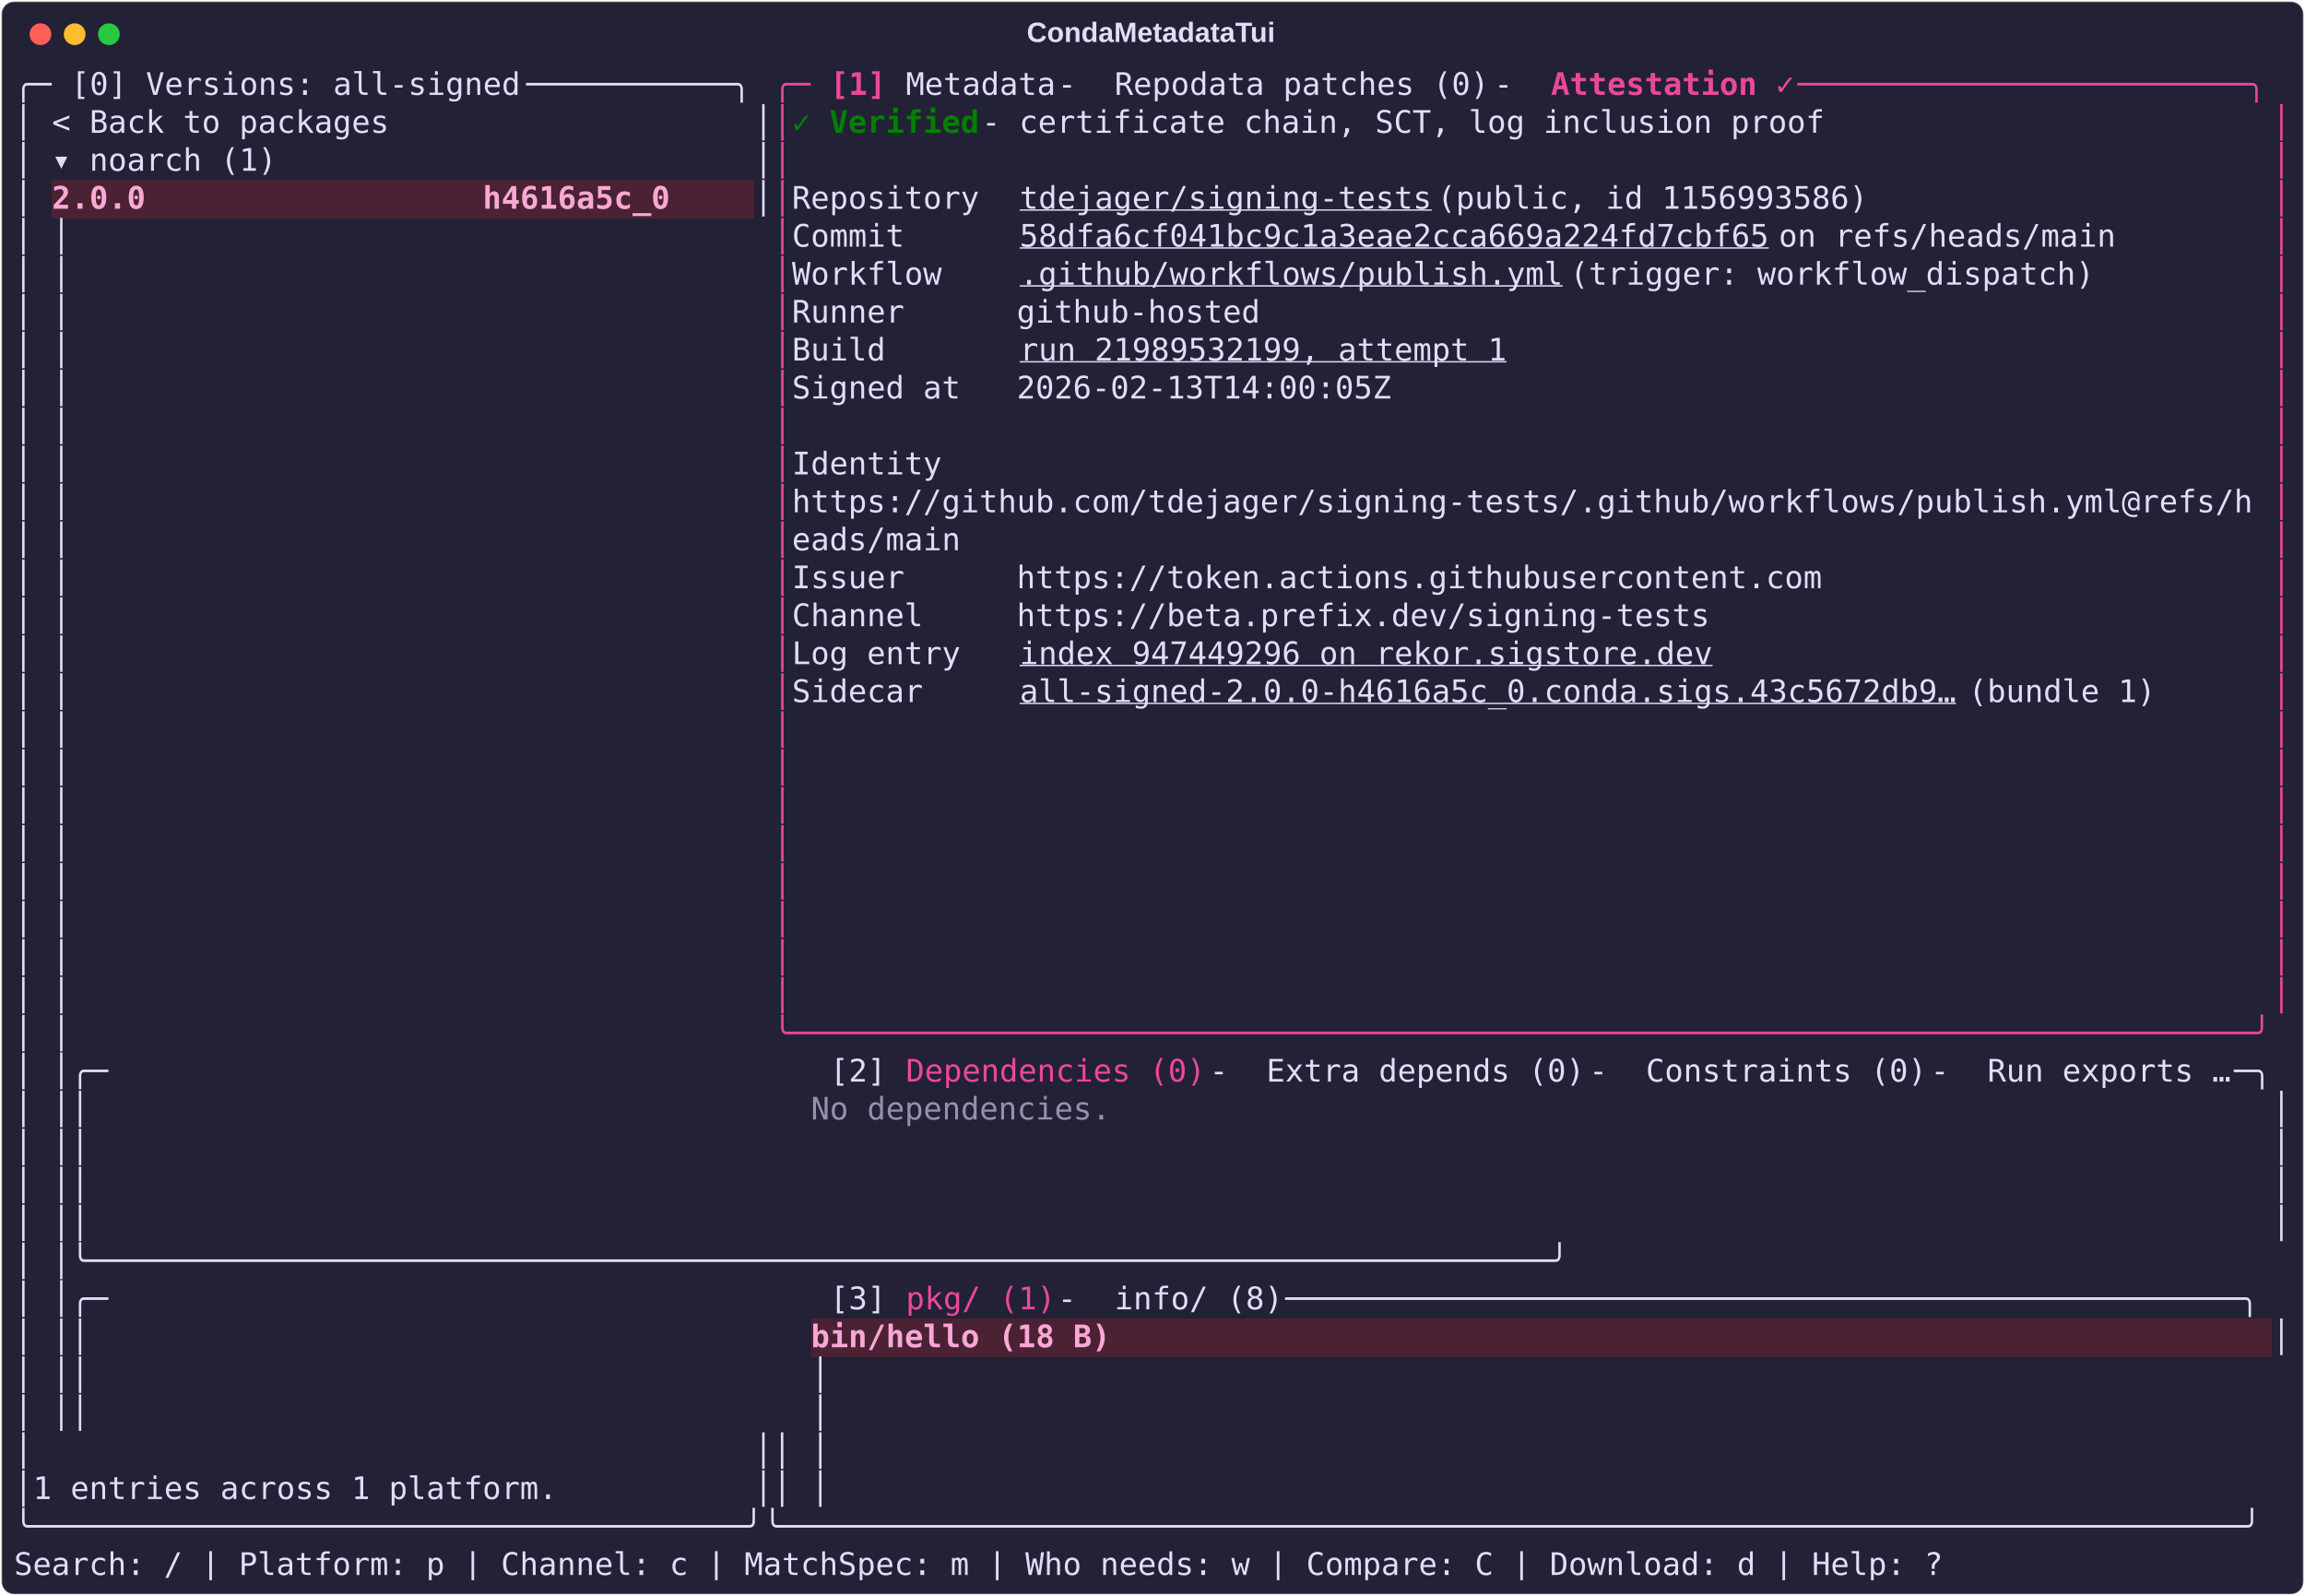
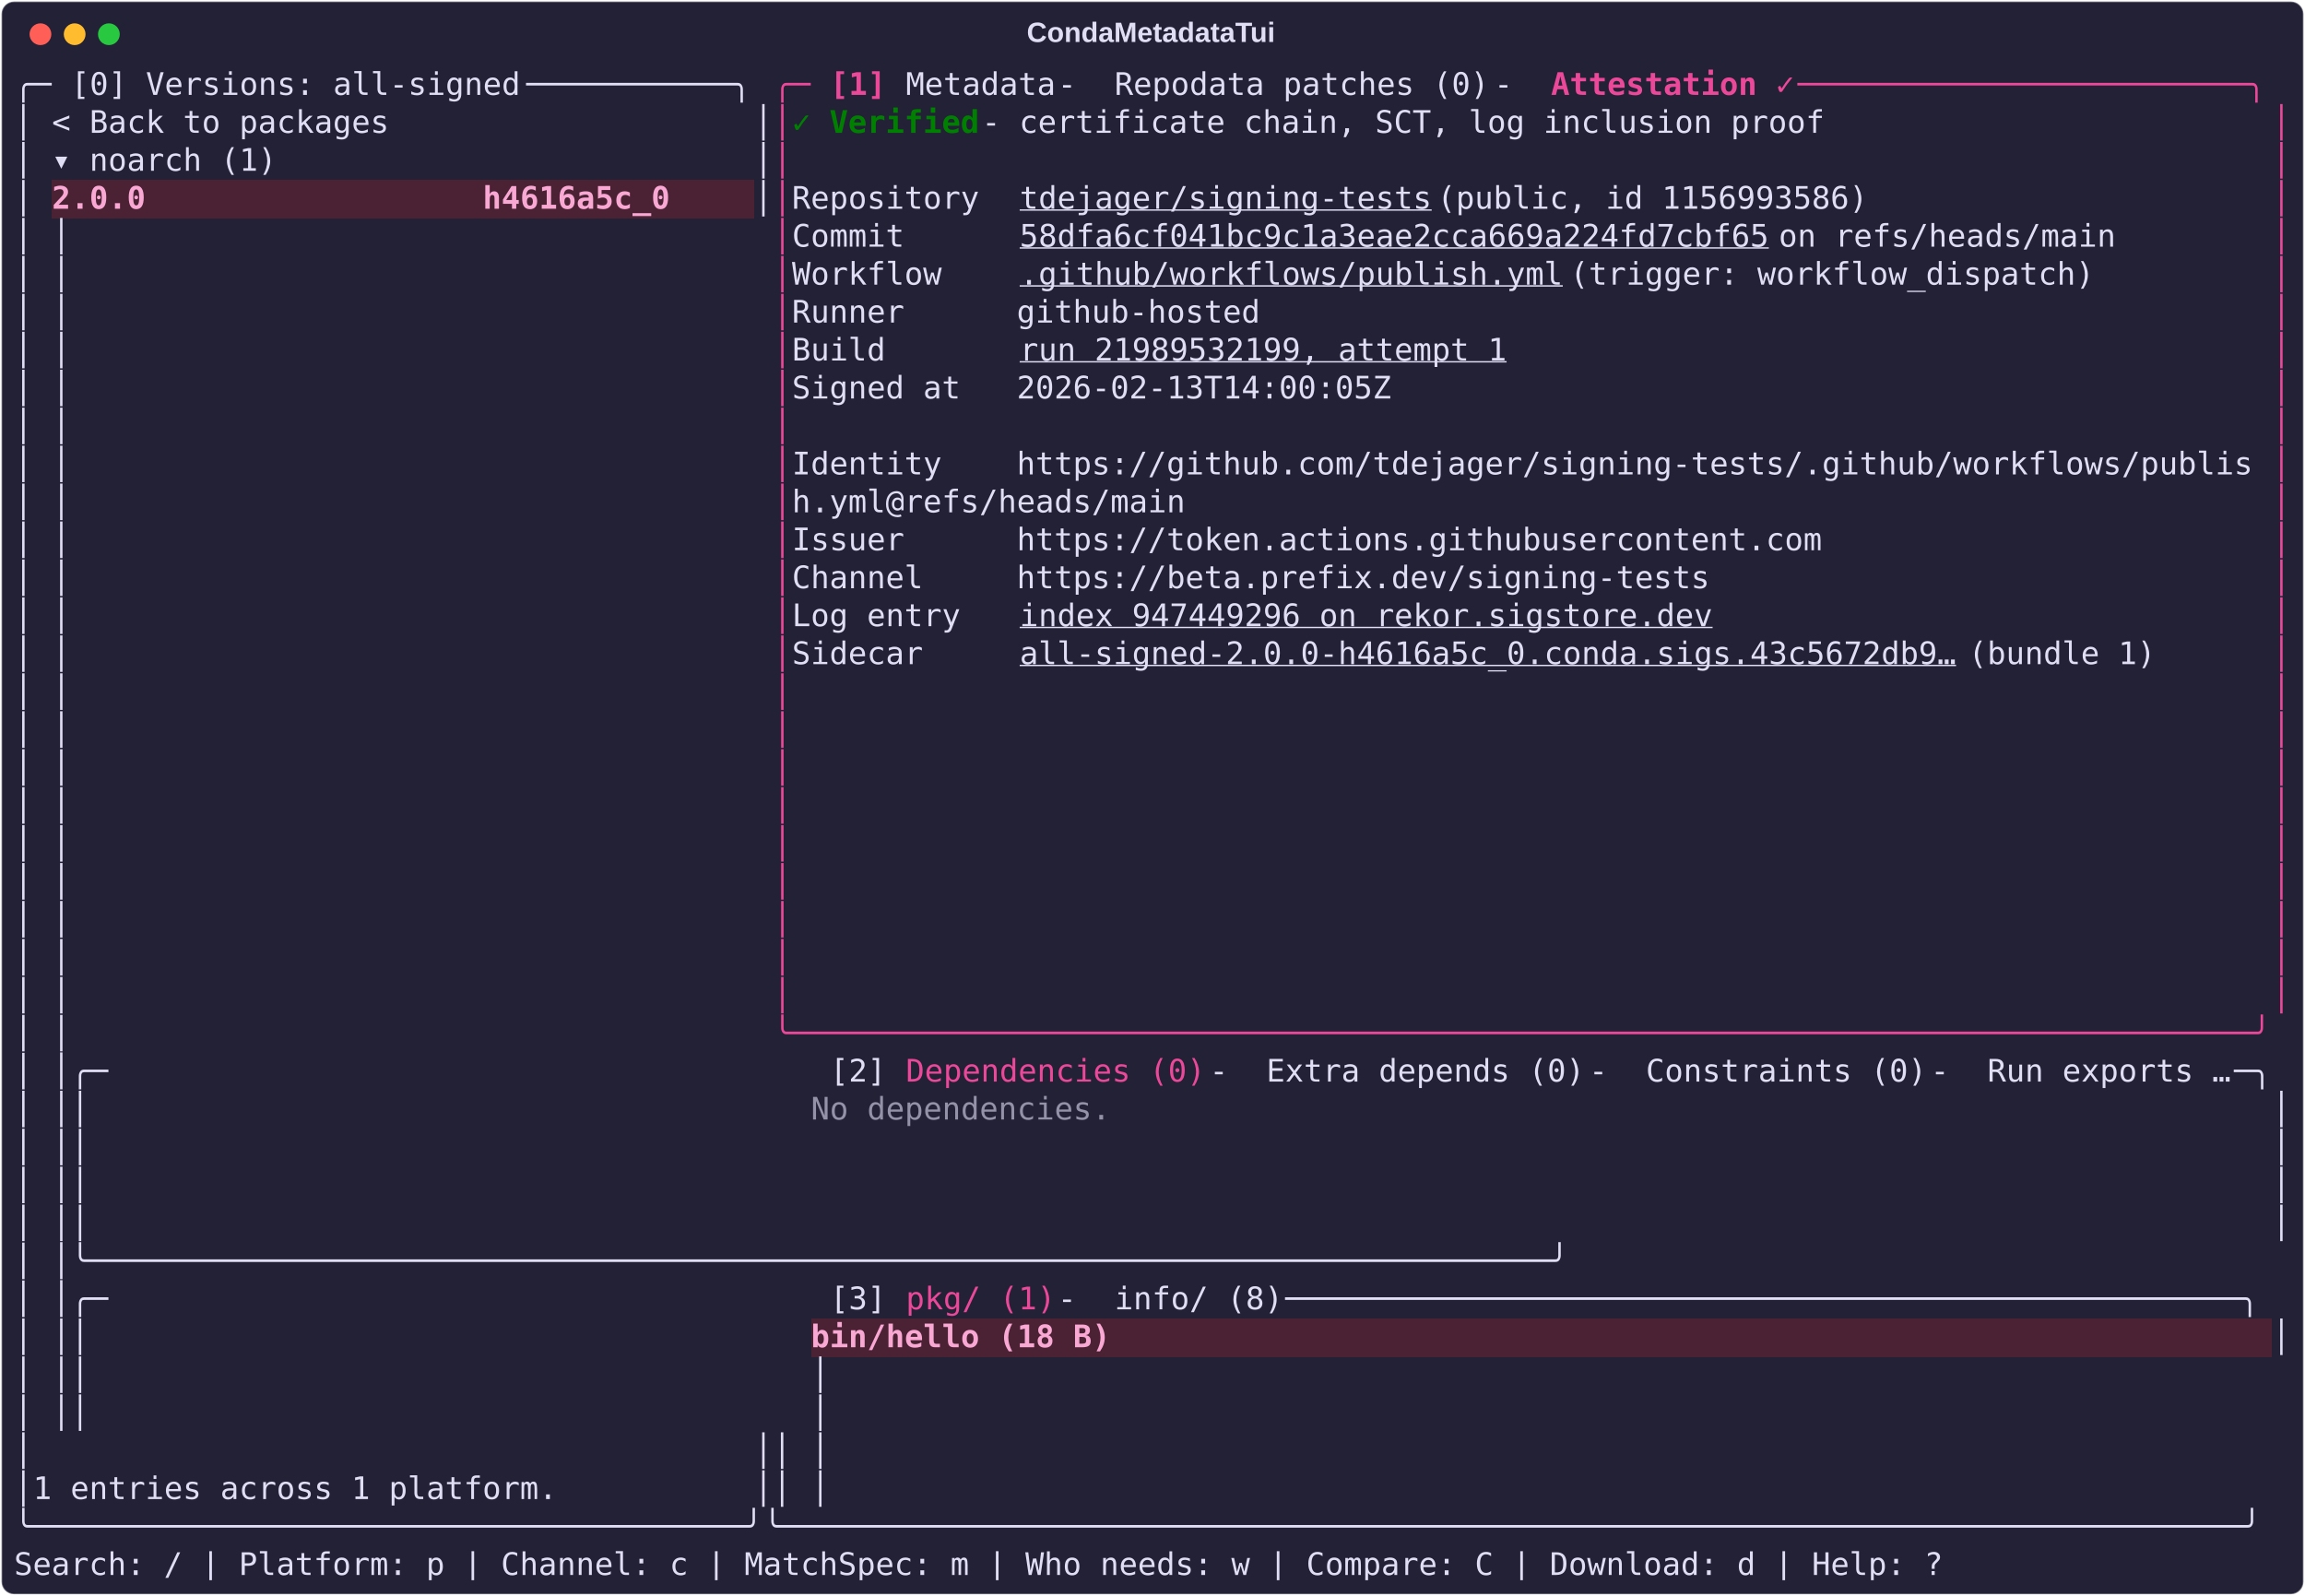
<svg xmlns="http://www.w3.org/2000/svg" class="rich-terminal" viewBox="0 0 1482 1026.0">
  <style>

    @font-face {
        font-family: "Fira Code";
        src: local("FiraCode-Regular"),
                url("https://cdnjs.cloudflare.com/ajax/libs/firacode/6.2.0/woff2/FiraCode-Regular.woff2") format("woff2"),
                url("https://cdnjs.cloudflare.com/ajax/libs/firacode/6.2.0/woff/FiraCode-Regular.woff") format("woff");
        font-style: normal;
        font-weight: 400;
    }
    @font-face {
        font-family: "Fira Code";
        src: local("FiraCode-Bold"),
                url("https://cdnjs.cloudflare.com/ajax/libs/firacode/6.2.0/woff2/FiraCode-Bold.woff2") format("woff2"),
                url("https://cdnjs.cloudflare.com/ajax/libs/firacode/6.2.0/woff/FiraCode-Bold.woff") format("woff");
        font-style: bold;
        font-weight: 700;
    }

    .terminal-matrix {
        font-family: Fira Code, monospace;
        font-size: 20px;
        line-height: 24.4px;
        font-variant-east-asian: full-width;
    }

    .terminal-title {
        font-size: 18px;
        font-weight: bold;
        font-family: arial;
    }

    .terminal-r1 { fill: #e0def4 }
.terminal-r2 { fill: #ec4899 }
.terminal-r3 { fill: #ec4899;font-weight: bold }
.terminal-r4 { fill: #008000;font-weight: bold }
.terminal-r5 { fill: #f9a8d4;font-weight: bold }
.terminal-r6 { fill: #e0def4;text-decoration: underline; }
.terminal-r7 { fill: #9492a8 }
    </style>
  <defs>
    <clipPath id="terminal-clip-terminal">
      <rect x="0" y="0" width="1463.0" height="975.0" />
    </clipPath>
    <clipPath id="terminal-line-0">
      <rect x="0" y="1.5" width="1464" height="24.65" />
    </clipPath>
    <clipPath id="terminal-line-1">
      <rect x="0" y="25.9" width="1464" height="24.65" />
    </clipPath>
    <clipPath id="terminal-line-2">
      <rect x="0" y="50.3" width="1464" height="24.65" />
    </clipPath>
    <clipPath id="terminal-line-3">
      <rect x="0" y="74.7" width="1464" height="24.65" />
    </clipPath>
    <clipPath id="terminal-line-4">
      <rect x="0" y="99.1" width="1464" height="24.65" />
    </clipPath>
    <clipPath id="terminal-line-5">
      <rect x="0" y="123.5" width="1464" height="24.65" />
    </clipPath>
    <clipPath id="terminal-line-6">
      <rect x="0" y="147.9" width="1464" height="24.65" />
    </clipPath>
    <clipPath id="terminal-line-7">
      <rect x="0" y="172.3" width="1464" height="24.65" />
    </clipPath>
    <clipPath id="terminal-line-8">
      <rect x="0" y="196.7" width="1464" height="24.65" />
    </clipPath>
    <clipPath id="terminal-line-9">
      <rect x="0" y="221.1" width="1464" height="24.65" />
    </clipPath>
    <clipPath id="terminal-line-10">
      <rect x="0" y="245.5" width="1464" height="24.65" />
    </clipPath>
    <clipPath id="terminal-line-11">
      <rect x="0" y="269.9" width="1464" height="24.65" />
    </clipPath>
    <clipPath id="terminal-line-12">
      <rect x="0" y="294.3" width="1464" height="24.65" />
    </clipPath>
    <clipPath id="terminal-line-13">
      <rect x="0" y="318.7" width="1464" height="24.65" />
    </clipPath>
    <clipPath id="terminal-line-14">
      <rect x="0" y="343.1" width="1464" height="24.65" />
    </clipPath>
    <clipPath id="terminal-line-15">
      <rect x="0" y="367.5" width="1464" height="24.65" />
    </clipPath>
    <clipPath id="terminal-line-16">
      <rect x="0" y="391.9" width="1464" height="24.65" />
    </clipPath>
    <clipPath id="terminal-line-17">
      <rect x="0" y="416.3" width="1464" height="24.65" />
    </clipPath>
    <clipPath id="terminal-line-18">
      <rect x="0" y="440.7" width="1464" height="24.65" />
    </clipPath>
    <clipPath id="terminal-line-19">
      <rect x="0" y="465.1" width="1464" height="24.65" />
    </clipPath>
    <clipPath id="terminal-line-20">
      <rect x="0" y="489.5" width="1464" height="24.65" />
    </clipPath>
    <clipPath id="terminal-line-21">
      <rect x="0" y="513.9" width="1464" height="24.65" />
    </clipPath>
    <clipPath id="terminal-line-22">
      <rect x="0" y="538.3" width="1464" height="24.65" />
    </clipPath>
    <clipPath id="terminal-line-23">
      <rect x="0" y="562.7" width="1464" height="24.65" />
    </clipPath>
    <clipPath id="terminal-line-24">
      <rect x="0" y="587.1" width="1464" height="24.65" />
    </clipPath>
    <clipPath id="terminal-line-25">
      <rect x="0" y="611.5" width="1464" height="24.65" />
    </clipPath>
    <clipPath id="terminal-line-26">
      <rect x="0" y="635.9" width="1464" height="24.65" />
    </clipPath>
    <clipPath id="terminal-line-27">
      <rect x="0" y="660.3" width="1464" height="24.65" />
    </clipPath>
    <clipPath id="terminal-line-28">
      <rect x="0" y="684.7" width="1464" height="24.65" />
    </clipPath>
    <clipPath id="terminal-line-29">
      <rect x="0" y="709.1" width="1464" height="24.65" />
    </clipPath>
    <clipPath id="terminal-line-30">
      <rect x="0" y="733.5" width="1464" height="24.65" />
    </clipPath>
    <clipPath id="terminal-line-31">
      <rect x="0" y="757.9" width="1464" height="24.65" />
    </clipPath>
    <clipPath id="terminal-line-32">
      <rect x="0" y="782.3" width="1464" height="24.65" />
    </clipPath>
    <clipPath id="terminal-line-33">
      <rect x="0" y="806.7" width="1464" height="24.65" />
    </clipPath>
    <clipPath id="terminal-line-34">
      <rect x="0" y="831.1" width="1464" height="24.65" />
    </clipPath>
    <clipPath id="terminal-line-35">
      <rect x="0" y="855.5" width="1464" height="24.65" />
    </clipPath>
    <clipPath id="terminal-line-36">
      <rect x="0" y="879.9" width="1464" height="24.65" />
    </clipPath>
    <clipPath id="terminal-line-37">
      <rect x="0" y="904.3" width="1464" height="24.65" />
    </clipPath>
    <clipPath id="terminal-line-38">
      <rect x="0" y="928.7" width="1464" height="24.65" />
    </clipPath>
  </defs>
  <rect fill="#232136" stroke="rgba(255,255,255,0.35)" stroke-width="1" x="1" y="1" width="1480" height="1024" rx="8" />
  <text class="terminal-title" fill="#e0def4" text-anchor="middle" x="740" y="27">CondaMetadataTui</text>
  <g transform="translate(26,22)">
    <circle cx="0" cy="0" r="7" fill="#ff5f57" />
    <circle cx="22" cy="0" r="7" fill="#febc2e" />
    <circle cx="44" cy="0" r="7" fill="#28c840" />
  </g>
  <g transform="translate(9, 41)" clip-path="url(#terminal-clip-terminal)">
    <rect fill="#4a2233" x="24.4" y="74.7" width="402.6" height="24.65" shape-rendering="crispEdges" />
    <rect fill="#4a2233" x="427" y="74.7" width="48.8" height="24.65" shape-rendering="crispEdges" />
    <rect fill="#4a2233" x="512.4" y="806.7" width="195.2" height="24.65" shape-rendering="crispEdges" />
    <rect fill="#4a2233" x="707.6" y="806.7" width="744.2" height="24.65" shape-rendering="crispEdges" />
    <g class="terminal-matrix">
      <text class="terminal-r1" x="0" y="20" textLength="36.6" clip-path="url(#terminal-line-0)">╭─ </text>
      <text class="terminal-r1" x="36.6" y="20" textLength="292.8" clip-path="url(#terminal-line-0)">[0] Versions: all-signed</text>
      <text class="terminal-r1" x="329.4" y="20" textLength="158.6" clip-path="url(#terminal-line-0)"> ───────────╮</text>
      <text class="terminal-r2" x="488" y="20" textLength="36.6" clip-path="url(#terminal-line-0)">╭─ </text>
      <text class="terminal-r3" x="524.6" y="20" textLength="48.8" clip-path="url(#terminal-line-0)">[1] </text>
      <text class="terminal-r1" x="573.4" y="20" textLength="97.6" clip-path="url(#terminal-line-0)">Metadata</text>
      <text class="terminal-r1" x="671" y="20" textLength="36.6" clip-path="url(#terminal-line-0)"> - </text>
      <text class="terminal-r1" x="707.6" y="20" textLength="244" clip-path="url(#terminal-line-0)">Repodata patches (0)</text>
      <text class="terminal-r1" x="951.6" y="20" textLength="36.6" clip-path="url(#terminal-line-0)"> - </text>
      <text class="terminal-r3" x="988.2" y="20" textLength="158.6" clip-path="url(#terminal-line-0)">Attestation ✓</text>
      <text class="terminal-r2" x="1146.8" y="20" textLength="317.2" clip-path="url(#terminal-line-0)"> ────────────────────────╮</text>
      <text class="terminal-r1" x="1464" y="20" textLength="12.2" clip-path="url(#terminal-line-0)">
</text>
      <text class="terminal-r1" x="0" y="44.4" textLength="12.2" clip-path="url(#terminal-line-1)">│</text>
      <text class="terminal-r1" x="24.4" y="44.4" textLength="219.6" clip-path="url(#terminal-line-1)">&lt; Back to packages</text>
      <text class="terminal-r1" x="475.8" y="44.4" textLength="12.2" clip-path="url(#terminal-line-1)">│</text>
      <text class="terminal-r2" x="488" y="44.4" textLength="12.2" clip-path="url(#terminal-line-1)">│</text>
      <text class="terminal-r4" x="500.2" y="44.4" textLength="122" clip-path="url(#terminal-line-1)">✓ Verified</text>
      <text class="terminal-r1" x="622.2" y="44.4" textLength="561.2" clip-path="url(#terminal-line-1)"> - certificate chain, SCT, log inclusion proof</text>
      <text class="terminal-r2" x="1451.8" y="44.4" textLength="12.2" clip-path="url(#terminal-line-1)">│</text>
      <text class="terminal-r1" x="1464" y="44.4" textLength="12.2" clip-path="url(#terminal-line-1)">
</text>
      <text class="terminal-r1" x="0" y="68.8" textLength="12.2" clip-path="url(#terminal-line-2)">│</text>
      <text class="terminal-r1" x="24.4" y="68.8" textLength="146.4" clip-path="url(#terminal-line-2)">▾ noarch (1)</text>
      <text class="terminal-r1" x="475.8" y="68.8" textLength="12.2" clip-path="url(#terminal-line-2)">│</text>
      <text class="terminal-r2" x="488" y="68.8" textLength="12.2" clip-path="url(#terminal-line-2)">│</text>
      <text class="terminal-r2" x="1451.8" y="68.8" textLength="12.2" clip-path="url(#terminal-line-2)">│</text>
      <text class="terminal-r1" x="1464" y="68.8" textLength="12.2" clip-path="url(#terminal-line-2)">
</text>
      <text class="terminal-r1" x="0" y="93.2" textLength="12.2" clip-path="url(#terminal-line-3)">│</text>
      <text class="terminal-r5" x="24.4" y="93.2" textLength="402.6" clip-path="url(#terminal-line-3)">2.0.0                  h4616a5c_0</text>
      <text class="terminal-r1" x="475.8" y="93.2" textLength="12.2" clip-path="url(#terminal-line-3)">│</text>
      <text class="terminal-r2" x="488" y="93.2" textLength="12.2" clip-path="url(#terminal-line-3)">│</text>
      <text class="terminal-r1" x="500.2" y="93.2" textLength="146.4" clip-path="url(#terminal-line-3)">Repository  </text>
      <text class="terminal-r6" x="646.6" y="93.2" textLength="268.4" clip-path="url(#terminal-line-3)">tdejager/signing-tests</text>
      <text class="terminal-r1" x="915" y="93.2" textLength="292.8" clip-path="url(#terminal-line-3)"> (public, id 1156993586)</text>
      <text class="terminal-r2" x="1451.8" y="93.2" textLength="12.2" clip-path="url(#terminal-line-3)">│</text>
      <text class="terminal-r1" x="1464" y="93.2" textLength="12.2" clip-path="url(#terminal-line-3)">
</text>
      <text class="terminal-r1" x="0" y="117.6" textLength="12.2" clip-path="url(#terminal-line-4)">│</text>
      <text class="terminal-r1" x="24.4" y="117.6" textLength="463.6" clip-path="url(#terminal-line-4)">                                     │</text>
      <text class="terminal-r2" x="488" y="117.6" textLength="12.2" clip-path="url(#terminal-line-4)">│</text>
      <text class="terminal-r1" x="500.2" y="117.6" textLength="146.4" clip-path="url(#terminal-line-4)">Commit      </text>
      <text class="terminal-r6" x="646.6" y="117.6" textLength="488" clip-path="url(#terminal-line-4)">58dfa6cf041bc9c1a3eae2cca669a224fd7cbf65</text>
      <text class="terminal-r1" x="1134.6" y="117.6" textLength="231.8" clip-path="url(#terminal-line-4)"> on refs/heads/main</text>
      <text class="terminal-r2" x="1451.8" y="117.6" textLength="12.2" clip-path="url(#terminal-line-4)">│</text>
      <text class="terminal-r1" x="1464" y="117.6" textLength="12.2" clip-path="url(#terminal-line-4)">
</text>
      <text class="terminal-r1" x="0" y="142" textLength="12.2" clip-path="url(#terminal-line-5)">│</text>
      <text class="terminal-r1" x="24.4" y="142" textLength="463.6" clip-path="url(#terminal-line-5)">                                     │</text>
      <text class="terminal-r2" x="488" y="142" textLength="12.2" clip-path="url(#terminal-line-5)">│</text>
      <text class="terminal-r1" x="500.2" y="142" textLength="146.4" clip-path="url(#terminal-line-5)">Workflow    </text>
      <text class="terminal-r6" x="646.6" y="142" textLength="353.8" clip-path="url(#terminal-line-5)">.github/workflows/publish.yml</text>
      <text class="terminal-r1" x="1000.4" y="142" textLength="353.8" clip-path="url(#terminal-line-5)"> (trigger: workflow_dispatch)</text>
      <text class="terminal-r2" x="1451.8" y="142" textLength="12.2" clip-path="url(#terminal-line-5)">│</text>
      <text class="terminal-r1" x="1464" y="142" textLength="12.2" clip-path="url(#terminal-line-5)">
</text>
      <text class="terminal-r1" x="0" y="166.4" textLength="12.2" clip-path="url(#terminal-line-6)">│</text>
      <text class="terminal-r1" x="24.4" y="166.4" textLength="463.6" clip-path="url(#terminal-line-6)">                                     │</text>
      <text class="terminal-r2" x="488" y="166.4" textLength="12.2" clip-path="url(#terminal-line-6)">│</text>
      <text class="terminal-r1" x="500.2" y="166.4" textLength="305" clip-path="url(#terminal-line-6)">Runner      github-hosted</text>
      <text class="terminal-r2" x="1451.8" y="166.4" textLength="12.2" clip-path="url(#terminal-line-6)">│</text>
      <text class="terminal-r1" x="1464" y="166.4" textLength="12.2" clip-path="url(#terminal-line-6)">
</text>
      <text class="terminal-r1" x="0" y="190.8" textLength="12.2" clip-path="url(#terminal-line-7)">│</text>
      <text class="terminal-r1" x="24.4" y="190.8" textLength="463.6" clip-path="url(#terminal-line-7)">                                     │</text>
      <text class="terminal-r2" x="488" y="190.8" textLength="12.2" clip-path="url(#terminal-line-7)">│</text>
      <text class="terminal-r1" x="500.2" y="190.8" textLength="146.4" clip-path="url(#terminal-line-7)">Build       </text>
      <text class="terminal-r6" x="646.6" y="190.8" textLength="317.2" clip-path="url(#terminal-line-7)">run 21989532199, attempt 1</text>
      <text class="terminal-r2" x="1451.8" y="190.8" textLength="12.2" clip-path="url(#terminal-line-7)">│</text>
      <text class="terminal-r1" x="1464" y="190.8" textLength="12.2" clip-path="url(#terminal-line-7)">
</text>
      <text class="terminal-r1" x="0" y="215.2" textLength="12.2" clip-path="url(#terminal-line-8)">│</text>
      <text class="terminal-r1" x="24.4" y="215.2" textLength="463.6" clip-path="url(#terminal-line-8)">                                     │</text>
      <text class="terminal-r2" x="488" y="215.2" textLength="12.2" clip-path="url(#terminal-line-8)">│</text>
      <text class="terminal-r1" x="500.2" y="215.2" textLength="390.4" clip-path="url(#terminal-line-8)">Signed at   2026-02-13T14:00:05Z</text>
      <text class="terminal-r2" x="1451.8" y="215.2" textLength="12.2" clip-path="url(#terminal-line-8)">│</text>
      <text class="terminal-r1" x="1464" y="215.2" textLength="12.2" clip-path="url(#terminal-line-8)">
</text>
      <text class="terminal-r1" x="0" y="239.6" textLength="12.2" clip-path="url(#terminal-line-9)">│</text>
      <text class="terminal-r1" x="24.4" y="239.6" textLength="463.6" clip-path="url(#terminal-line-9)">                                     │</text>
      <text class="terminal-r2" x="488" y="239.6" textLength="12.2" clip-path="url(#terminal-line-9)">│</text>
      <text class="terminal-r2" x="1451.8" y="239.6" textLength="12.2" clip-path="url(#terminal-line-9)">│</text>
      <text class="terminal-r1" x="1464" y="239.6" textLength="12.2" clip-path="url(#terminal-line-9)">
</text>
      <text class="terminal-r1" x="0" y="264" textLength="12.2" clip-path="url(#terminal-line-10)">│</text>
      <text class="terminal-r1" x="24.4" y="264" textLength="463.6" clip-path="url(#terminal-line-10)">                                     │</text>
      <text class="terminal-r2" x="488" y="264" textLength="12.2" clip-path="url(#terminal-line-10)">│</text>
-       <text class="terminal-r1" x="500.2" y="264" textLength="97.6" clip-path="url(#terminal-line-10)">Identity</text>
+       <text class="terminal-r1" x="500.2" y="264" textLength="951.6" clip-path="url(#terminal-line-10)">Identity    https://github.com/tdejager/signing-tests/.github/workflows/publis</text>
      <text class="terminal-r2" x="1451.8" y="264" textLength="12.2" clip-path="url(#terminal-line-10)">│</text>
      <text class="terminal-r1" x="1464" y="264" textLength="12.2" clip-path="url(#terminal-line-10)">
</text>
      <text class="terminal-r1" x="0" y="288.4" textLength="12.2" clip-path="url(#terminal-line-11)">│</text>
      <text class="terminal-r1" x="24.4" y="288.4" textLength="463.6" clip-path="url(#terminal-line-11)">                                     │</text>
      <text class="terminal-r2" x="488" y="288.4" textLength="12.2" clip-path="url(#terminal-line-11)">│</text>
-       <text class="terminal-r1" x="500.2" y="288.4" textLength="951.6" clip-path="url(#terminal-line-11)">https://github.com/tdejager/signing-tests/.github/workflows/publish.yml@refs/h</text>
+       <text class="terminal-r1" x="500.2" y="288.4" textLength="402.6" clip-path="url(#terminal-line-11)">            h.yml@refs/heads/main</text>
      <text class="terminal-r2" x="1451.8" y="288.4" textLength="12.2" clip-path="url(#terminal-line-11)">│</text>
      <text class="terminal-r1" x="1464" y="288.4" textLength="12.2" clip-path="url(#terminal-line-11)">
</text>
      <text class="terminal-r1" x="0" y="312.8" textLength="12.2" clip-path="url(#terminal-line-12)">│</text>
      <text class="terminal-r1" x="24.4" y="312.8" textLength="463.6" clip-path="url(#terminal-line-12)">                                     │</text>
      <text class="terminal-r2" x="488" y="312.8" textLength="12.2" clip-path="url(#terminal-line-12)">│</text>
-       <text class="terminal-r1" x="500.2" y="312.8" textLength="109.8" clip-path="url(#terminal-line-12)">eads/main</text>
+       <text class="terminal-r1" x="500.2" y="312.8" textLength="671" clip-path="url(#terminal-line-12)">Issuer      https://token.actions.githubusercontent.com</text>
      <text class="terminal-r2" x="1451.8" y="312.8" textLength="12.2" clip-path="url(#terminal-line-12)">│</text>
      <text class="terminal-r1" x="1464" y="312.8" textLength="12.2" clip-path="url(#terminal-line-12)">
</text>
      <text class="terminal-r1" x="0" y="337.2" textLength="12.2" clip-path="url(#terminal-line-13)">│</text>
      <text class="terminal-r1" x="24.4" y="337.2" textLength="463.6" clip-path="url(#terminal-line-13)">                                     │</text>
      <text class="terminal-r2" x="488" y="337.2" textLength="12.2" clip-path="url(#terminal-line-13)">│</text>
-       <text class="terminal-r1" x="500.2" y="337.2" textLength="671" clip-path="url(#terminal-line-13)">Issuer      https://token.actions.githubusercontent.com</text>
+       <text class="terminal-r1" x="500.2" y="337.2" textLength="597.8" clip-path="url(#terminal-line-13)">Channel     https://beta.prefix.dev/signing-tests</text>
      <text class="terminal-r2" x="1451.8" y="337.2" textLength="12.2" clip-path="url(#terminal-line-13)">│</text>
      <text class="terminal-r1" x="1464" y="337.2" textLength="12.2" clip-path="url(#terminal-line-13)">
</text>
      <text class="terminal-r1" x="0" y="361.6" textLength="12.2" clip-path="url(#terminal-line-14)">│</text>
      <text class="terminal-r1" x="24.4" y="361.6" textLength="463.6" clip-path="url(#terminal-line-14)">                                     │</text>
      <text class="terminal-r2" x="488" y="361.6" textLength="12.2" clip-path="url(#terminal-line-14)">│</text>
-       <text class="terminal-r1" x="500.2" y="361.6" textLength="597.8" clip-path="url(#terminal-line-14)">Channel     https://beta.prefix.dev/signing-tests</text>
+       <text class="terminal-r1" x="500.2" y="361.6" textLength="146.4" clip-path="url(#terminal-line-14)">Log entry   </text>
+       <text class="terminal-r6" x="646.6" y="361.6" textLength="451.4" clip-path="url(#terminal-line-14)">index 947449296 on rekor.sigstore.dev</text>
      <text class="terminal-r2" x="1451.8" y="361.6" textLength="12.2" clip-path="url(#terminal-line-14)">│</text>
      <text class="terminal-r1" x="1464" y="361.6" textLength="12.2" clip-path="url(#terminal-line-14)">
</text>
      <text class="terminal-r1" x="0" y="386" textLength="12.2" clip-path="url(#terminal-line-15)">│</text>
      <text class="terminal-r1" x="24.4" y="386" textLength="463.6" clip-path="url(#terminal-line-15)">                                     │</text>
      <text class="terminal-r2" x="488" y="386" textLength="12.2" clip-path="url(#terminal-line-15)">│</text>
-       <text class="terminal-r1" x="500.2" y="386" textLength="146.4" clip-path="url(#terminal-line-15)">Log entry   </text>
-       <text class="terminal-r6" x="646.6" y="386" textLength="451.4" clip-path="url(#terminal-line-15)">index 947449296 on rekor.sigstore.dev</text>
+       <text class="terminal-r1" x="500.2" y="386" textLength="146.4" clip-path="url(#terminal-line-15)">Sidecar     </text>
+       <text class="terminal-r6" x="646.6" y="386" textLength="610" clip-path="url(#terminal-line-15)">all-signed-2.0.0-h4616a5c_0.conda.sigs.43c5672db9…</text>
+       <text class="terminal-r1" x="1256.6" y="386" textLength="134.2" clip-path="url(#terminal-line-15)"> (bundle 1)</text>
      <text class="terminal-r2" x="1451.8" y="386" textLength="12.2" clip-path="url(#terminal-line-15)">│</text>
      <text class="terminal-r1" x="1464" y="386" textLength="12.2" clip-path="url(#terminal-line-15)">
</text>
      <text class="terminal-r1" x="0" y="410.4" textLength="12.2" clip-path="url(#terminal-line-16)">│</text>
      <text class="terminal-r1" x="24.4" y="410.4" textLength="463.6" clip-path="url(#terminal-line-16)">                                     │</text>
      <text class="terminal-r2" x="488" y="410.4" textLength="12.2" clip-path="url(#terminal-line-16)">│</text>
-       <text class="terminal-r1" x="500.2" y="410.4" textLength="146.4" clip-path="url(#terminal-line-16)">Sidecar     </text>
-       <text class="terminal-r6" x="646.6" y="410.4" textLength="610" clip-path="url(#terminal-line-16)">all-signed-2.0.0-h4616a5c_0.conda.sigs.43c5672db9…</text>
-       <text class="terminal-r1" x="1256.6" y="410.4" textLength="134.2" clip-path="url(#terminal-line-16)"> (bundle 1)</text>
      <text class="terminal-r2" x="1451.8" y="410.4" textLength="12.2" clip-path="url(#terminal-line-16)">│</text>
      <text class="terminal-r1" x="1464" y="410.4" textLength="12.2" clip-path="url(#terminal-line-16)">
</text>
      <text class="terminal-r1" x="0" y="434.8" textLength="12.2" clip-path="url(#terminal-line-17)">│</text>
      <text class="terminal-r1" x="24.4" y="434.8" textLength="463.6" clip-path="url(#terminal-line-17)">                                     │</text>
      <text class="terminal-r2" x="488" y="434.8" textLength="12.2" clip-path="url(#terminal-line-17)">│</text>
      <text class="terminal-r2" x="1451.8" y="434.8" textLength="12.2" clip-path="url(#terminal-line-17)">│</text>
      <text class="terminal-r1" x="1464" y="434.8" textLength="12.2" clip-path="url(#terminal-line-17)">
</text>
      <text class="terminal-r1" x="0" y="459.2" textLength="12.2" clip-path="url(#terminal-line-18)">│</text>
      <text class="terminal-r1" x="24.4" y="459.2" textLength="463.6" clip-path="url(#terminal-line-18)">                                     │</text>
      <text class="terminal-r2" x="488" y="459.2" textLength="12.2" clip-path="url(#terminal-line-18)">│</text>
      <text class="terminal-r2" x="1451.8" y="459.2" textLength="12.2" clip-path="url(#terminal-line-18)">│</text>
      <text class="terminal-r1" x="1464" y="459.2" textLength="12.2" clip-path="url(#terminal-line-18)">
</text>
      <text class="terminal-r1" x="0" y="483.6" textLength="12.2" clip-path="url(#terminal-line-19)">│</text>
      <text class="terminal-r1" x="24.4" y="483.6" textLength="463.6" clip-path="url(#terminal-line-19)">                                     │</text>
      <text class="terminal-r2" x="488" y="483.6" textLength="12.2" clip-path="url(#terminal-line-19)">│</text>
      <text class="terminal-r2" x="1451.8" y="483.6" textLength="12.2" clip-path="url(#terminal-line-19)">│</text>
      <text class="terminal-r1" x="1464" y="483.6" textLength="12.2" clip-path="url(#terminal-line-19)">
</text>
      <text class="terminal-r1" x="0" y="508" textLength="12.2" clip-path="url(#terminal-line-20)">│</text>
      <text class="terminal-r1" x="24.4" y="508" textLength="463.6" clip-path="url(#terminal-line-20)">                                     │</text>
      <text class="terminal-r2" x="488" y="508" textLength="12.2" clip-path="url(#terminal-line-20)">│</text>
      <text class="terminal-r2" x="1451.8" y="508" textLength="12.2" clip-path="url(#terminal-line-20)">│</text>
      <text class="terminal-r1" x="1464" y="508" textLength="12.2" clip-path="url(#terminal-line-20)">
</text>
      <text class="terminal-r1" x="0" y="532.4" textLength="12.2" clip-path="url(#terminal-line-21)">│</text>
      <text class="terminal-r1" x="24.4" y="532.4" textLength="463.6" clip-path="url(#terminal-line-21)">                                     │</text>
      <text class="terminal-r2" x="488" y="532.4" textLength="12.2" clip-path="url(#terminal-line-21)">│</text>
      <text class="terminal-r2" x="1451.8" y="532.4" textLength="12.2" clip-path="url(#terminal-line-21)">│</text>
      <text class="terminal-r1" x="1464" y="532.4" textLength="12.2" clip-path="url(#terminal-line-21)">
</text>
      <text class="terminal-r1" x="0" y="556.8" textLength="12.2" clip-path="url(#terminal-line-22)">│</text>
      <text class="terminal-r1" x="24.4" y="556.8" textLength="463.6" clip-path="url(#terminal-line-22)">                                     │</text>
      <text class="terminal-r2" x="488" y="556.8" textLength="12.2" clip-path="url(#terminal-line-22)">│</text>
      <text class="terminal-r2" x="1451.8" y="556.8" textLength="12.2" clip-path="url(#terminal-line-22)">│</text>
      <text class="terminal-r1" x="1464" y="556.8" textLength="12.2" clip-path="url(#terminal-line-22)">
</text>
      <text class="terminal-r1" x="0" y="581.2" textLength="12.2" clip-path="url(#terminal-line-23)">│</text>
      <text class="terminal-r1" x="24.4" y="581.2" textLength="463.6" clip-path="url(#terminal-line-23)">                                     │</text>
      <text class="terminal-r2" x="488" y="581.2" textLength="12.2" clip-path="url(#terminal-line-23)">│</text>
      <text class="terminal-r2" x="1451.8" y="581.2" textLength="12.2" clip-path="url(#terminal-line-23)">│</text>
      <text class="terminal-r1" x="1464" y="581.2" textLength="12.2" clip-path="url(#terminal-line-23)">
</text>
      <text class="terminal-r1" x="0" y="605.6" textLength="12.2" clip-path="url(#terminal-line-24)">│</text>
      <text class="terminal-r1" x="24.4" y="605.6" textLength="463.6" clip-path="url(#terminal-line-24)">                                     │</text>
      <text class="terminal-r2" x="488" y="605.6" textLength="12.2" clip-path="url(#terminal-line-24)">│</text>
      <text class="terminal-r2" x="1451.8" y="605.6" textLength="12.2" clip-path="url(#terminal-line-24)">│</text>
      <text class="terminal-r1" x="1464" y="605.6" textLength="12.2" clip-path="url(#terminal-line-24)">
</text>
      <text class="terminal-r1" x="0" y="630" textLength="12.2" clip-path="url(#terminal-line-25)">│</text>
      <text class="terminal-r1" x="24.4" y="630" textLength="463.6" clip-path="url(#terminal-line-25)">                                     │</text>
      <text class="terminal-r2" x="488" y="630" textLength="976" clip-path="url(#terminal-line-25)">╰──────────────────────────────────────────────────────────────────────────────╯</text>
      <text class="terminal-r1" x="1464" y="630" textLength="12.2" clip-path="url(#terminal-line-25)">
</text>
      <text class="terminal-r1" x="0" y="654.4" textLength="12.2" clip-path="url(#terminal-line-26)">│</text>
      <text class="terminal-r1" x="24.4" y="654.4" textLength="500.2" clip-path="url(#terminal-line-26)">                                     │╭─ </text>
      <text class="terminal-r1" x="524.6" y="654.4" textLength="48.8" clip-path="url(#terminal-line-26)">[2] </text>
      <text class="terminal-r2" x="573.4" y="654.4" textLength="195.2" clip-path="url(#terminal-line-26)">Dependencies (0)</text>
      <text class="terminal-r1" x="768.6" y="654.4" textLength="36.6" clip-path="url(#terminal-line-26)"> - </text>
      <text class="terminal-r1" x="805.2" y="654.4" textLength="207.4" clip-path="url(#terminal-line-26)">Extra depends (0)</text>
      <text class="terminal-r1" x="1012.6" y="654.4" textLength="36.6" clip-path="url(#terminal-line-26)"> - </text>
      <text class="terminal-r1" x="1049.2" y="654.4" textLength="183" clip-path="url(#terminal-line-26)">Constraints (0)</text>
      <text class="terminal-r1" x="1232.2" y="654.4" textLength="36.6" clip-path="url(#terminal-line-26)"> - </text>
      <text class="terminal-r1" x="1268.8" y="654.4" textLength="158.6" clip-path="url(#terminal-line-26)">Run exports …</text>
      <text class="terminal-r1" x="1427.4" y="654.4" textLength="36.6" clip-path="url(#terminal-line-26)"> ─╮</text>
      <text class="terminal-r1" x="1464" y="654.4" textLength="12.2" clip-path="url(#terminal-line-26)">
</text>
      <text class="terminal-r1" x="0" y="678.8" textLength="12.2" clip-path="url(#terminal-line-27)">│</text>
      <text class="terminal-r1" x="24.4" y="678.8" textLength="475.8" clip-path="url(#terminal-line-27)">                                     ││</text>
      <text class="terminal-r7" x="512.4" y="678.8" textLength="195.2" clip-path="url(#terminal-line-27)">No dependencies.</text>
      <text class="terminal-r1" x="1451.8" y="678.8" textLength="12.2" clip-path="url(#terminal-line-27)">│</text>
      <text class="terminal-r1" x="1464" y="678.8" textLength="12.2" clip-path="url(#terminal-line-27)">
</text>
      <text class="terminal-r1" x="0" y="703.2" textLength="12.2" clip-path="url(#terminal-line-28)">│</text>
      <text class="terminal-r1" x="24.4" y="703.2" textLength="475.8" clip-path="url(#terminal-line-28)">                                     ││</text>
      <text class="terminal-r1" x="1451.8" y="703.2" textLength="12.2" clip-path="url(#terminal-line-28)">│</text>
      <text class="terminal-r1" x="1464" y="703.2" textLength="12.2" clip-path="url(#terminal-line-28)">
</text>
      <text class="terminal-r1" x="0" y="727.6" textLength="12.2" clip-path="url(#terminal-line-29)">│</text>
      <text class="terminal-r1" x="24.4" y="727.6" textLength="475.8" clip-path="url(#terminal-line-29)">                                     ││</text>
      <text class="terminal-r1" x="1451.8" y="727.6" textLength="12.2" clip-path="url(#terminal-line-29)">│</text>
      <text class="terminal-r1" x="1464" y="727.6" textLength="12.2" clip-path="url(#terminal-line-29)">
</text>
      <text class="terminal-r1" x="0" y="752" textLength="12.2" clip-path="url(#terminal-line-30)">│</text>
      <text class="terminal-r1" x="24.4" y="752" textLength="475.8" clip-path="url(#terminal-line-30)">                                     ││</text>
      <text class="terminal-r1" x="1451.8" y="752" textLength="12.2" clip-path="url(#terminal-line-30)">│</text>
      <text class="terminal-r1" x="1464" y="752" textLength="12.2" clip-path="url(#terminal-line-30)">
</text>
      <text class="terminal-r1" x="0" y="776.4" textLength="12.2" clip-path="url(#terminal-line-31)">│</text>
      <text class="terminal-r1" x="24.4" y="776.4" textLength="1439.6" clip-path="url(#terminal-line-31)">                                     │╰──────────────────────────────────────────────────────────────────────────────╯</text>
      <text class="terminal-r1" x="1464" y="776.4" textLength="12.2" clip-path="url(#terminal-line-31)">
</text>
      <text class="terminal-r1" x="0" y="800.8" textLength="12.2" clip-path="url(#terminal-line-32)">│</text>
      <text class="terminal-r1" x="24.4" y="800.8" textLength="500.2" clip-path="url(#terminal-line-32)">                                     │╭─ </text>
      <text class="terminal-r1" x="524.6" y="800.8" textLength="48.8" clip-path="url(#terminal-line-32)">[3] </text>
      <text class="terminal-r2" x="573.4" y="800.8" textLength="97.6" clip-path="url(#terminal-line-32)">pkg/ (1)</text>
      <text class="terminal-r1" x="671" y="800.8" textLength="36.6" clip-path="url(#terminal-line-32)"> - </text>
      <text class="terminal-r1" x="707.6" y="800.8" textLength="109.8" clip-path="url(#terminal-line-32)">info/ (8)</text>
      <text class="terminal-r1" x="817.4" y="800.8" textLength="646.6" clip-path="url(#terminal-line-32)"> ───────────────────────────────────────────────────╮</text>
      <text class="terminal-r1" x="1464" y="800.8" textLength="12.2" clip-path="url(#terminal-line-32)">
</text>
      <text class="terminal-r1" x="0" y="825.2" textLength="12.2" clip-path="url(#terminal-line-33)">│</text>
      <text class="terminal-r1" x="24.4" y="825.2" textLength="475.8" clip-path="url(#terminal-line-33)">                                     ││</text>
      <text class="terminal-r5" x="512.4" y="825.2" textLength="195.2" clip-path="url(#terminal-line-33)">bin/hello (18 B)</text>
      <text class="terminal-r1" x="1451.8" y="825.2" textLength="12.2" clip-path="url(#terminal-line-33)">│</text>
      <text class="terminal-r1" x="1464" y="825.2" textLength="12.2" clip-path="url(#terminal-line-33)">
</text>
      <text class="terminal-r1" x="0" y="849.6" textLength="12.2" clip-path="url(#terminal-line-34)">│</text>
      <text class="terminal-r1" x="24.4" y="849.6" textLength="475.8" clip-path="url(#terminal-line-34)">                                     ││</text>
      <text class="terminal-r1" x="512.4" y="849.6" textLength="951.6" clip-path="url(#terminal-line-34)">                                                                             │</text>
      <text class="terminal-r1" x="1464" y="849.6" textLength="12.2" clip-path="url(#terminal-line-34)">
</text>
      <text class="terminal-r1" x="0" y="874" textLength="12.2" clip-path="url(#terminal-line-35)">│</text>
      <text class="terminal-r1" x="24.4" y="874" textLength="475.8" clip-path="url(#terminal-line-35)">                                     ││</text>
      <text class="terminal-r1" x="512.4" y="874" textLength="951.6" clip-path="url(#terminal-line-35)">                                                                             │</text>
      <text class="terminal-r1" x="1464" y="874" textLength="12.2" clip-path="url(#terminal-line-35)">
</text>
      <text class="terminal-r1" x="0" y="898.4" textLength="12.2" clip-path="url(#terminal-line-36)">│</text>
      <text class="terminal-r1" x="475.8" y="898.4" textLength="24.4" clip-path="url(#terminal-line-36)">││</text>
      <text class="terminal-r1" x="512.4" y="898.4" textLength="951.6" clip-path="url(#terminal-line-36)">                                                                             │</text>
      <text class="terminal-r1" x="1464" y="898.4" textLength="12.2" clip-path="url(#terminal-line-36)">
</text>
      <text class="terminal-r1" x="0" y="922.8" textLength="12.2" clip-path="url(#terminal-line-37)">│</text>
      <text class="terminal-r1" x="12.2" y="922.8" textLength="341.6" clip-path="url(#terminal-line-37)">1 entries across 1 platform.</text>
      <text class="terminal-r1" x="475.8" y="922.8" textLength="24.4" clip-path="url(#terminal-line-37)">││</text>
      <text class="terminal-r1" x="512.4" y="922.8" textLength="951.6" clip-path="url(#terminal-line-37)">                                                                             │</text>
      <text class="terminal-r1" x="1464" y="922.8" textLength="12.2" clip-path="url(#terminal-line-37)">
</text>
      <text class="terminal-r1" x="0" y="947.2" textLength="1464" clip-path="url(#terminal-line-38)">╰──────────────────────────────────────╯╰──────────────────────────────────────────────────────────────────────────────╯</text>
      <text class="terminal-r1" x="1464" y="947.2" textLength="12.2" clip-path="url(#terminal-line-38)">
</text>
      <text class="terminal-r1" x="0" y="971.6" textLength="1256.6" clip-path="url(#terminal-line-39)">Search: / | Platform: p | Channel: c | MatchSpec: m | Who needs: w | Compare: C | Download: d | Help: ?</text>
    </g>
  </g>
</svg>
